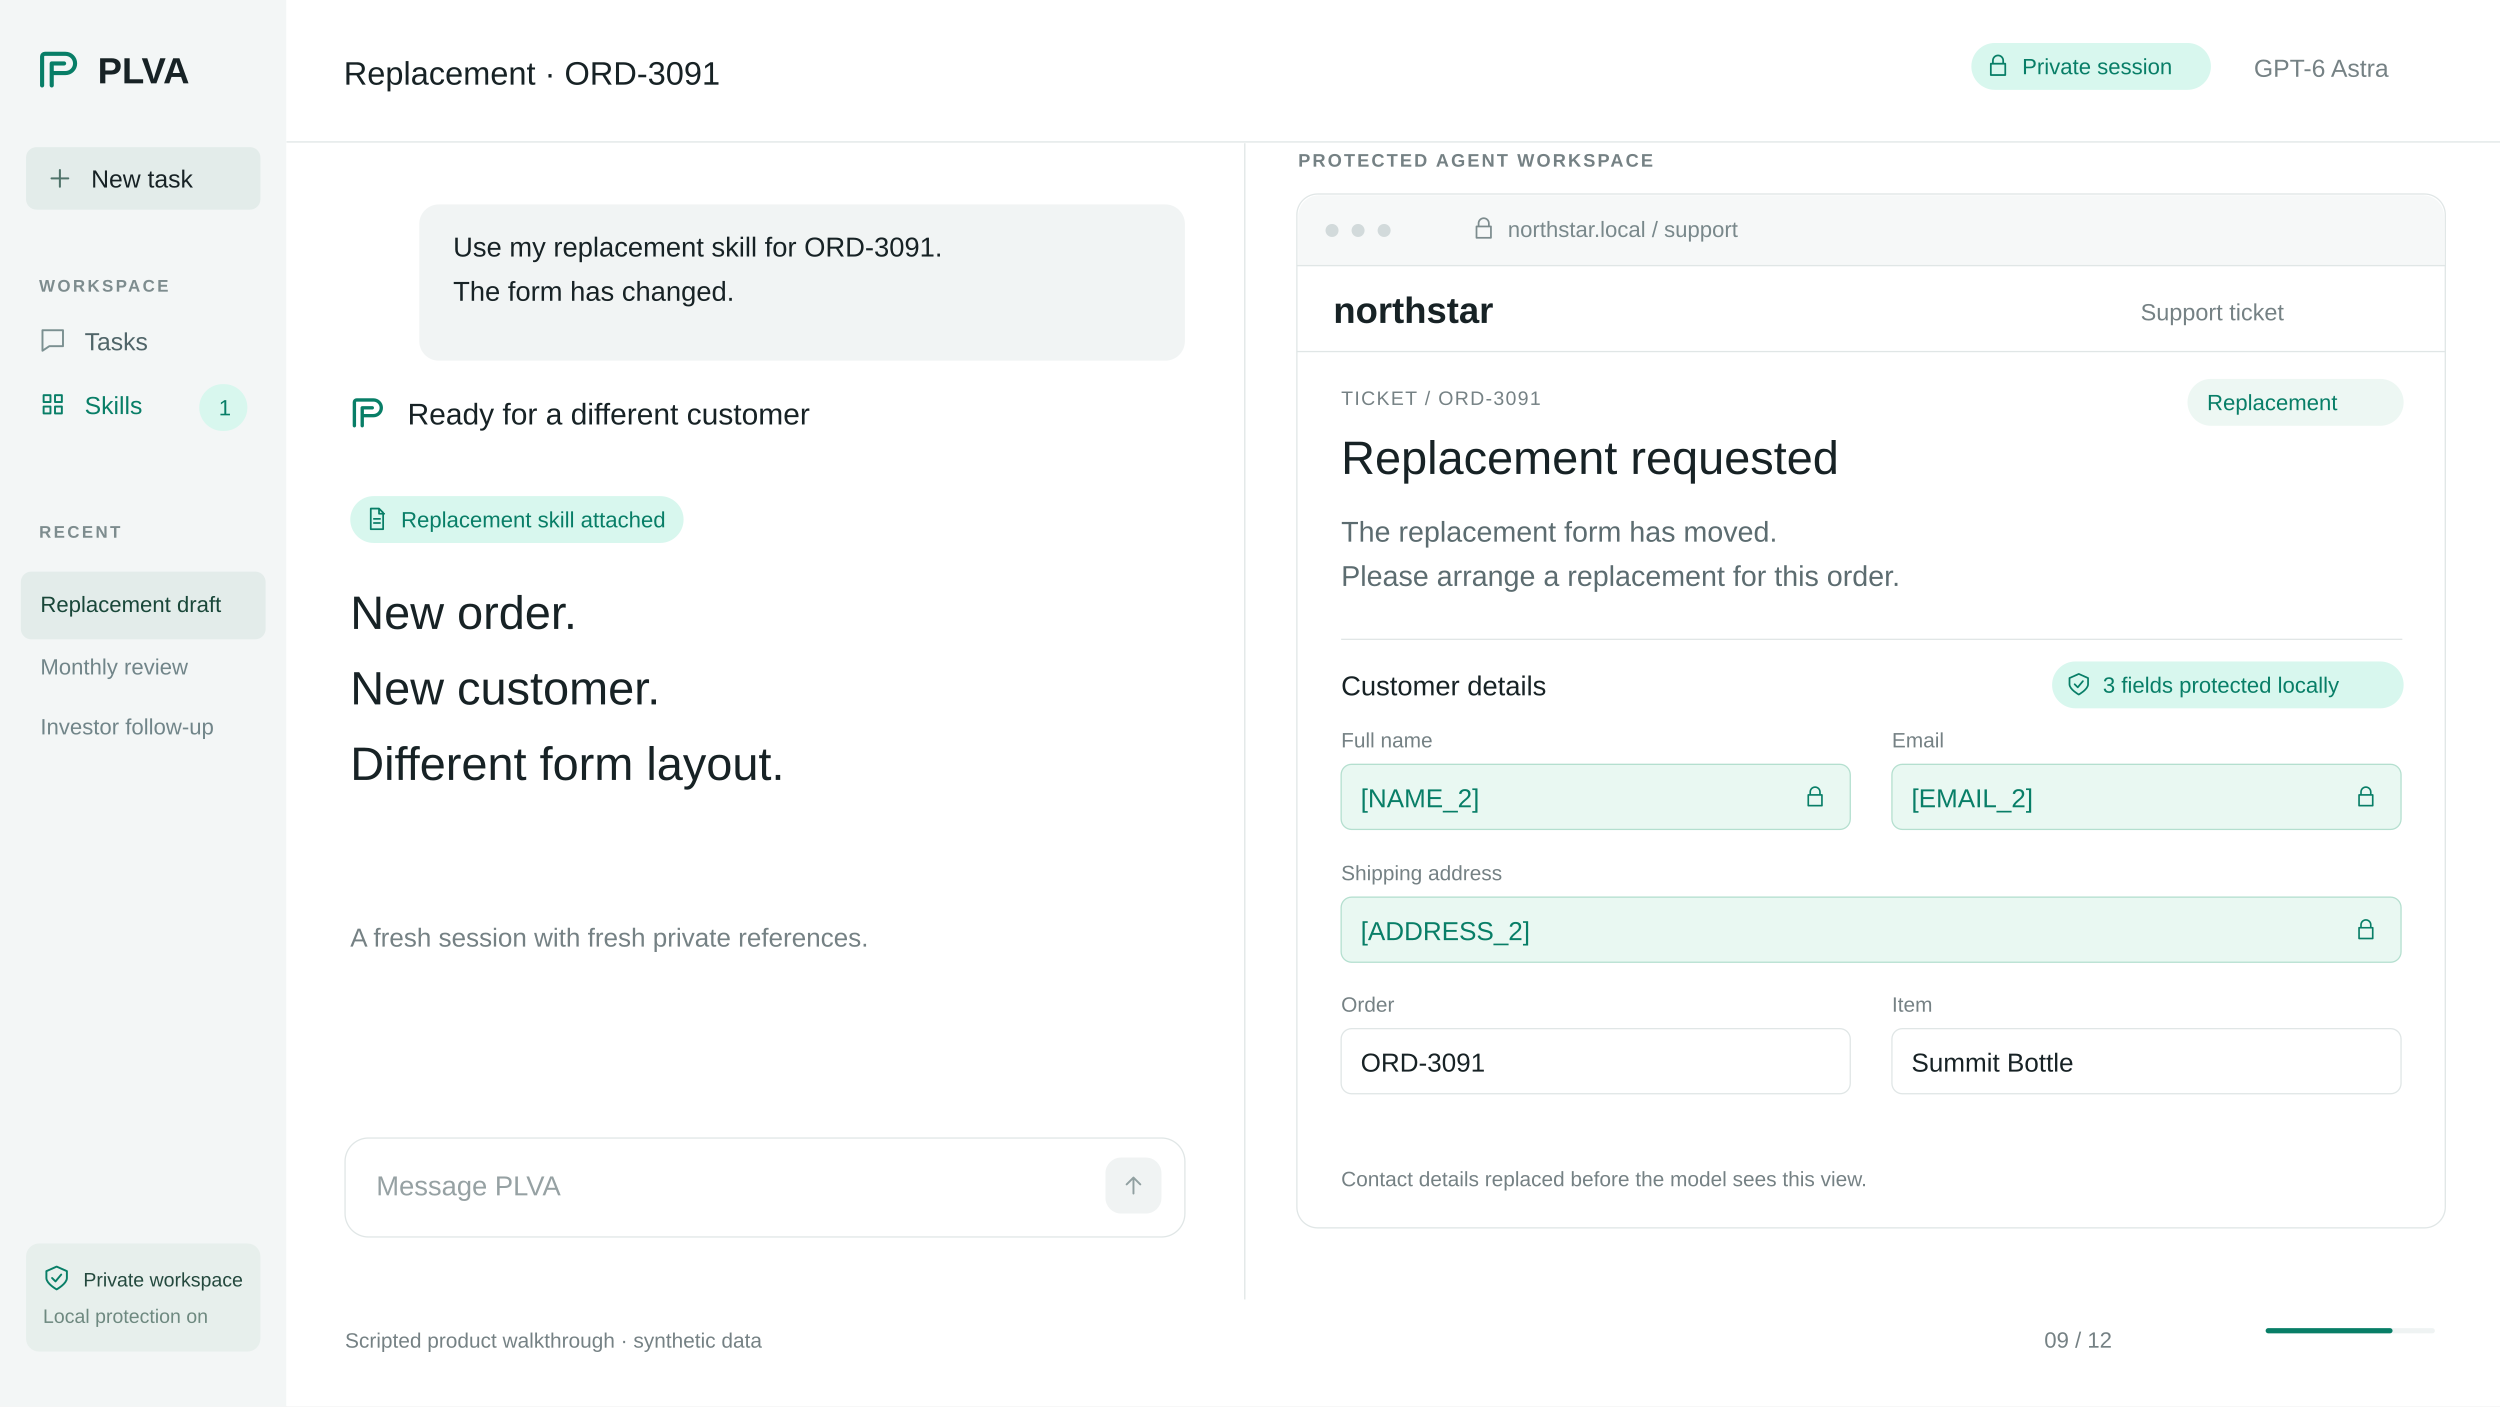
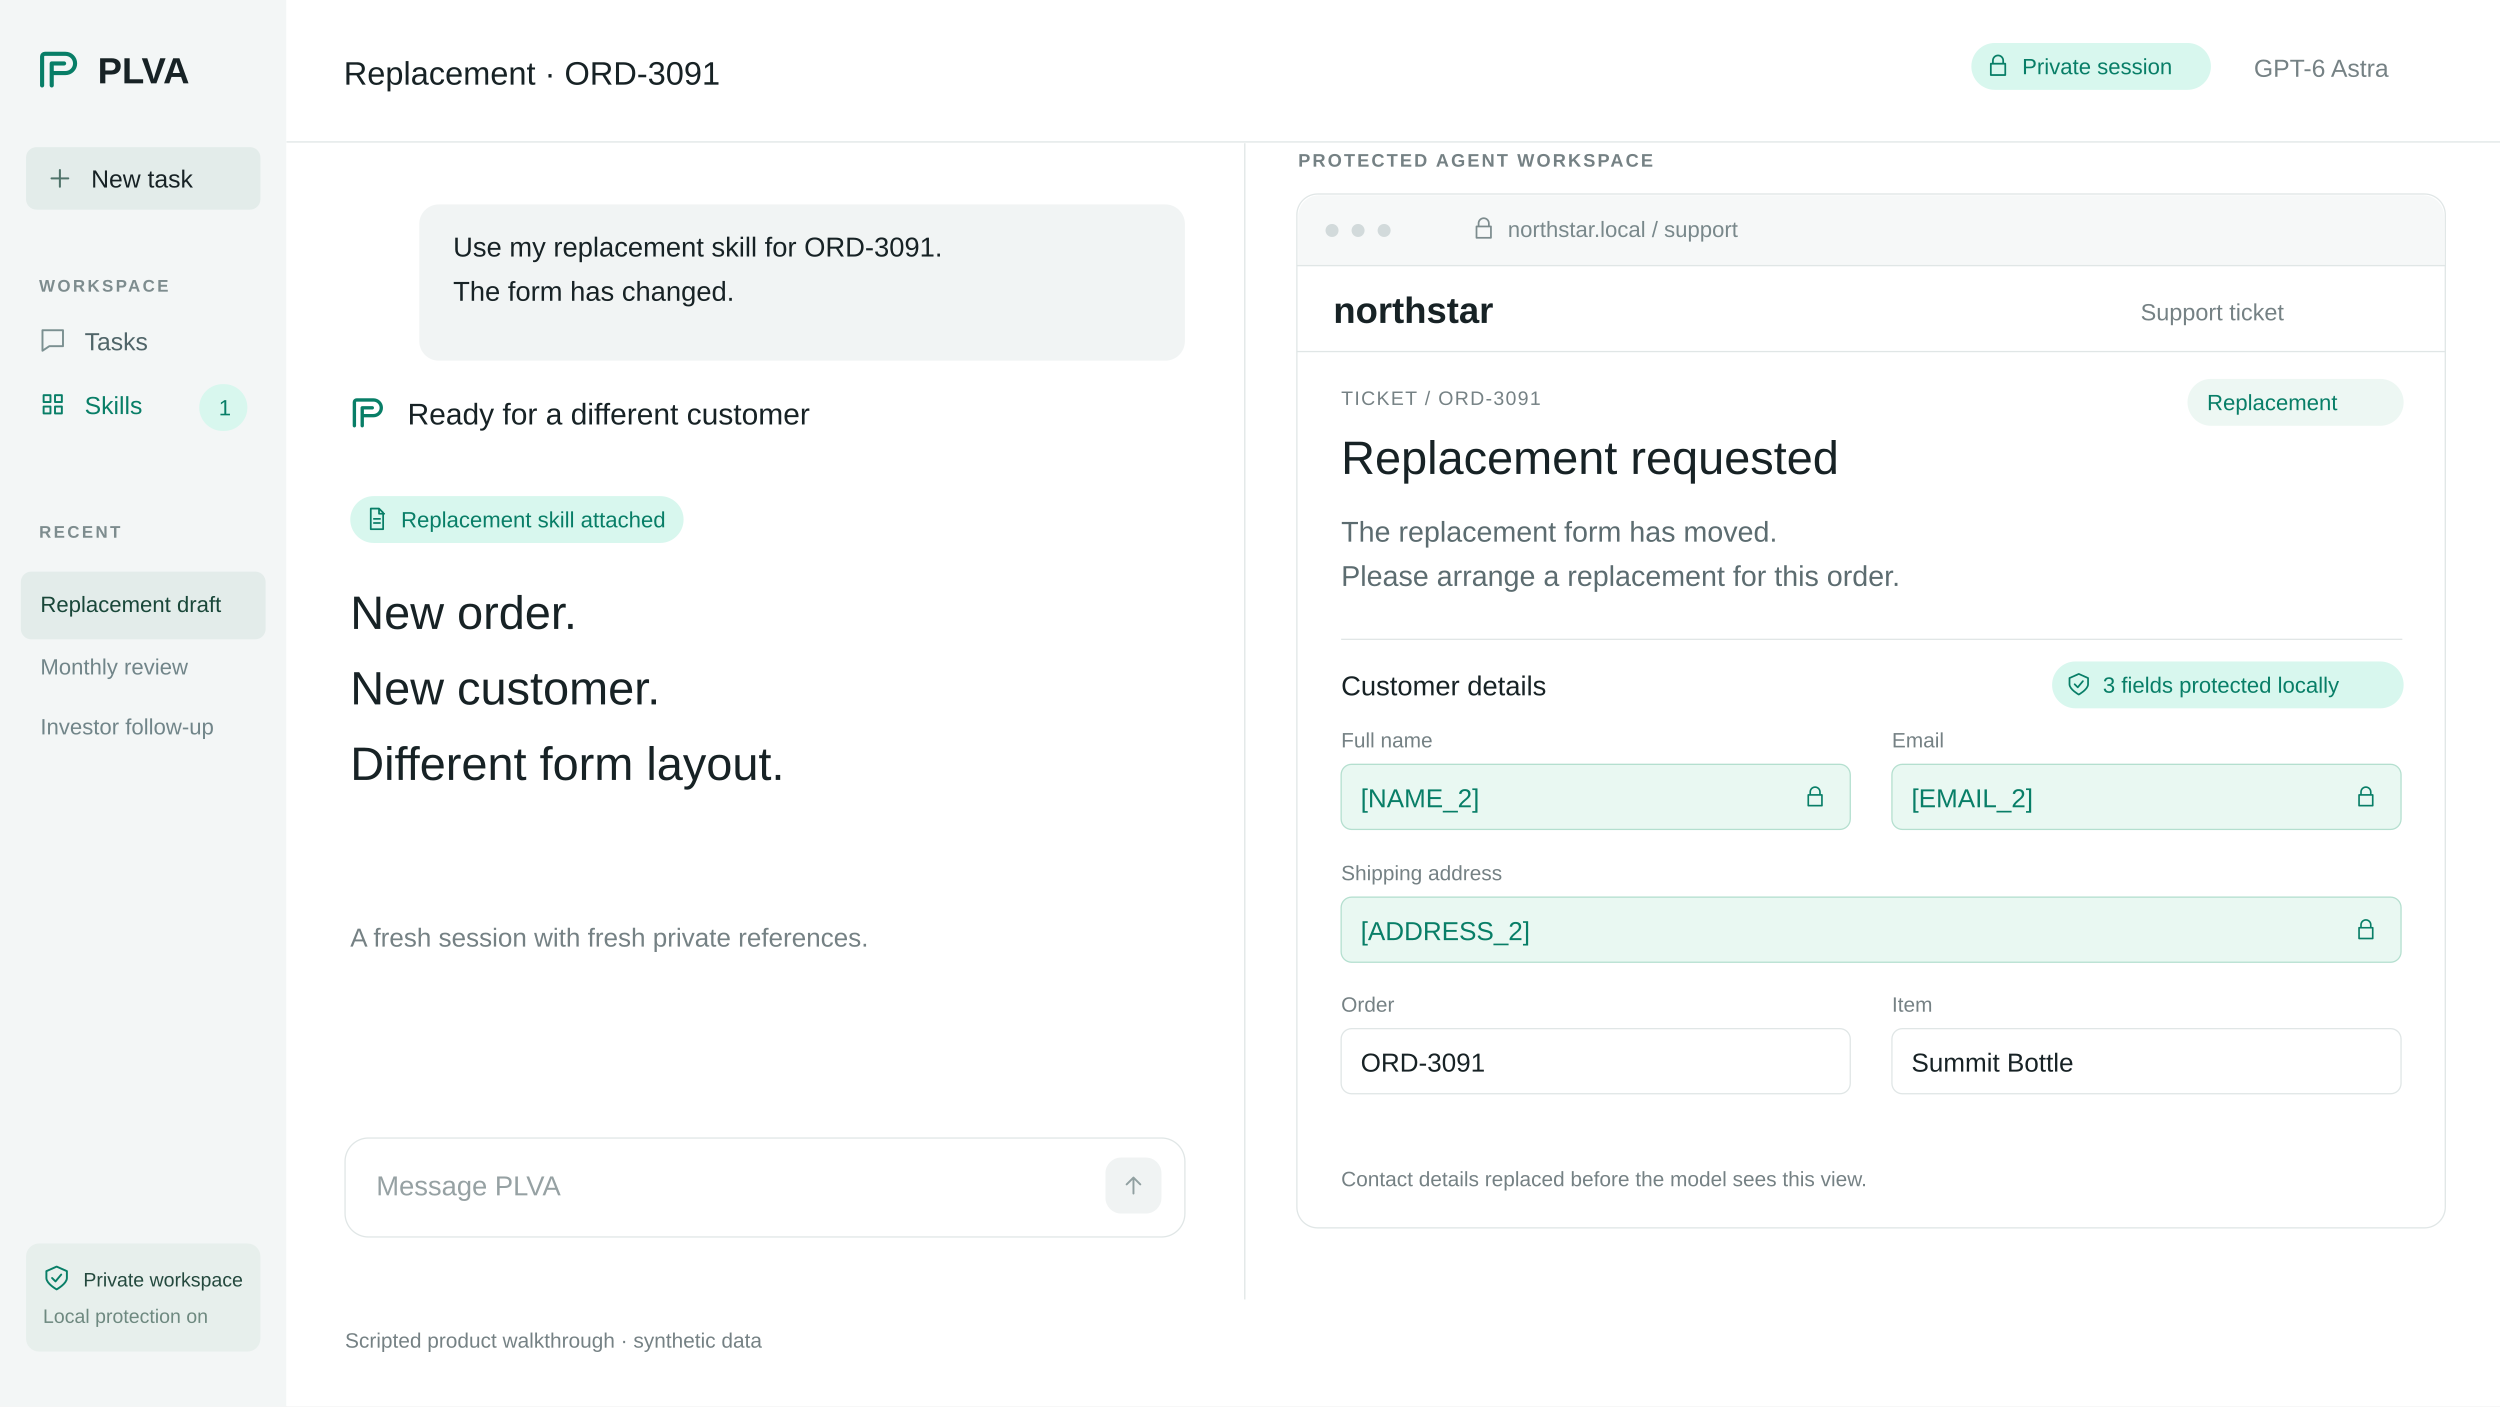
<svg xmlns="http://www.w3.org/2000/svg" width="1920" height="1080" viewBox="0 0 1920 1080" role="img" aria-labelledby="screen-title" style="font-family:'Segoe UI',Arial,sans-serif">
  <rect width="1920" height="1080" fill="#fff" />
  <rect x="0" y="0" width="220" height="1080" rx="0" fill="#f3f6f6" stroke="none" />
  <g transform="translate(26 35) scale(1.055556)">
    <path d="M6 29V8a2 2 0 0 1 2-2h15a7 7 0 0 1 0 14H13m0 9V13h9" stroke="#087e67" stroke-width="3" fill="none" stroke-linecap="round" stroke-linejoin="round" />
  </g>
  <text x="75" y="64" font-size="28" font-weight="600" fill="#172225">PLVA</text>
  <rect x="20" y="113" width="180" height="48" rx="8" fill="#e3ecea" stroke="none" />
  <svg x="35" y="126" width="22" height="22" viewBox="0 0 24 24" fill="none" stroke="#50736a" stroke-width="1.7" stroke-linecap="round" stroke-linejoin="round">
    <path d="M12 5v14M5 12h14" />
  </svg>
  <text x="70" y="144" font-size="19" font-weight="400" fill="#172225">New task</text>
  <text x="30" y="224" font-size="13" font-weight="600" fill="#7d8c8e" letter-spacing="1.8">WORKSPACE</text>
  <svg x="30" y="251" width="21" height="21" viewBox="0 0 24 24" fill="none" stroke="#7b9091" stroke-width="1.7" stroke-linecap="round" stroke-linejoin="round">
    <path d="M3 3h18v14H9l-6 4z" />
  </svg>
  <text x="65" y="269" font-size="19" font-weight="400" fill="#506569">Tasks</text>
  <svg x="30" y="300" width="21" height="21" viewBox="0 0 24 24" fill="none" stroke="#087e67" stroke-width="1.7" stroke-linecap="round" stroke-linejoin="round">
    <path d="M4 4h6v6H4zM14 4h6v6h-6zM4 14h6v6H4zM14 14h6v6h-6z" />
  </svg>
  <text x="65" y="318" font-size="19" font-weight="400" fill="#087e67">Skills</text>
  <rect x="153" y="295" width="37" height="36" rx="18" fill="#d8f7ee" stroke="none" />
  <text x="168" y="319" font-size="17" font-weight="500" fill="#087e67">1</text>
  <text x="30" y="413" font-size="13" font-weight="600" fill="#7d8c8e" letter-spacing="1.8">RECENT</text>
  <rect x="16" y="439" width="188" height="52" rx="8" fill="#e3ecea" stroke="none" />
  <text x="31" y="470" font-size="17" font-weight="400" fill="#194739">Replacement draft</text>
  <text x="31" y="518" font-size="17" font-weight="400" fill="#718589">Monthly review</text>
  <text x="31" y="564" font-size="17" font-weight="400" fill="#718589">Investor follow-up</text>
  <rect x="20" y="955" width="180" height="83" rx="10" fill="#e7efec" stroke="none" />
  <svg x="33" y="971" width="21" height="21" viewBox="0 0 24 24" fill="none" stroke="#087e67" stroke-width="1.7" stroke-linecap="round" stroke-linejoin="round">
    <path d="M12 2 3 6v6c0 5 9 10 9 10s9-5 9-10V6zM8 12l3 3 5-6" />
  </svg>
  <text x="64" y="988" font-size="15" font-weight="400" fill="#24493e">Private workspace</text>
  <text x="33" y="1016" font-size="15" font-weight="400" fill="#6e8980">Local protection on</text>
  <rect x="220" y="0" width="1700" height="1080" rx="0" fill="#ffffff" stroke="none" />
  <path d="M220 109L1920 109" stroke="#e0e6e6" />
  <text x="264" y="65" font-size="25" font-weight="500" fill="#172225">Replacement · ORD-3091</text>
  <rect x="1514" y="33" width="184" height="36" rx="18" fill="#d8f7ee" stroke="none" />
  <svg x="1525" y="41" width="19" height="19" viewBox="0 0 24 24" fill="none" stroke="#087e67" stroke-width="1.7" stroke-linecap="round" stroke-linejoin="round">
    <path d="M7 10V7a5 5 0 0 1 10 0v3M5 10h14v11H5z" />
  </svg>
  <text x="1553" y="57" font-size="17" font-weight="500" fill="#087e67">Private session</text>
  <text x="1731" y="59" font-size="19" font-weight="400" fill="#758184">GPT-6 Astra</text>
  <path d="M956 110L956 998" stroke="#e0e6e6" />
  <text x="265" y="1035" font-size="16" font-weight="400" fill="#758184">Scripted product walkthrough · synthetic data</text>
-   <text x="1570" y="1035" font-size="17" font-weight="400" fill="#758184">09 / 12</text>
-   <rect x="1740" y="1020" width="130" height="4" rx="2" fill="#eff3f3" stroke="none" />
-   <rect x="1740" y="1020" width="97.5" height="4" rx="2" fill="#087e67" stroke="none" />
  <g class="conversation">
    <rect x="322" y="157" width="588" height="120" rx="15" fill="#f1f4f4" stroke="none" />
    <text x="348" y="197" font-size="21" font-weight="400" fill="#172225">Use my replacement skill for ORD-3091.</text>
    <text x="348" y="231" font-size="21" font-weight="400" fill="#172225">The form has changed.</text>
    <g transform="translate(267 302) scale(0.8611111)">
      <path d="M6 29V8a2 2 0 0 1 2-2h15a7 7 0 0 1 0 14H13m0 9V13h9" stroke="#087e67" stroke-width="3" fill="none" stroke-linecap="round" stroke-linejoin="round" />
    </g>
    <text x="313" y="326" font-size="23" font-weight="500" fill="#172225">Ready for a different customer</text>
    <rect x="269" y="381" width="256" height="36" rx="18" fill="#d8f7ee" stroke="none" />
    <svg x="280" y="389" width="19" height="19" viewBox="0 0 24 24" fill="none" stroke="#087e67" stroke-width="1.7" stroke-linecap="round" stroke-linejoin="round">
      <path d="M6 2h8l4 4v16H6zM14 2v5h5M9 12h6m-6 4h6" />
    </svg>
    <text x="308" y="405" font-size="17" font-weight="500" fill="#087e67">Replacement skill attached</text>
    <text x="269" y="483" font-size="36" font-weight="500" fill="#172225">New order.</text>
    <text x="269" y="541" font-size="36" font-weight="500" fill="#172225">New customer.</text>
    <text x="269" y="599" font-size="36" font-weight="500" fill="#172225">Different form layout.</text>
    <text x="269" y="727" font-size="20" font-weight="400" fill="#758184">A fresh session with fresh private references.</text>
    <rect x="265" y="874" width="645" height="76" rx="18" fill="#fff" stroke="#e0e6e6" />
    <text x="289" y="918" font-size="21" font-weight="400" fill="#96a1a3">Message PLVA</text>
    <rect x="849" y="889" width="43" height="43" rx="12" fill="#f0f3f3" stroke="none" />
    <svg x="860" y="900" width="21" height="21" viewBox="0 0 24 24" fill="none" stroke="#91a0a1" stroke-width="1.7" stroke-linecap="round" stroke-linejoin="round">
      <path d="M12 19V5m-6 6 6-6 6 6" />
    </svg>
  </g>
  <g class="workspace">
    <text x="997" y="128" font-size="14" font-weight="600" fill="#758184" letter-spacing="1.6">PROTECTED AGENT WORKSPACE</text>
    <rect x="996" y="149" width="882" height="794" rx="16" fill="#fff" stroke="#e0e6e6" />
    <rect x="997" y="150" width="880" height="54" rx="16" fill="#f6f8f8" stroke="none" />
    <rect x="997" y="180" width="880" height="24" rx="0" fill="#f6f8f8" stroke="none" />
    <circle cx="1023" cy="177" r="5" fill="#d2dadb" />
    <circle cx="1043" cy="177" r="5" fill="#d2dadb" />
    <circle cx="1063" cy="177" r="5" fill="#d2dadb" />
    <svg x="1130" y="166" width="19" height="19" viewBox="0 0 24 24" fill="none" stroke="#7d8c8e" stroke-width="1.7" stroke-linecap="round" stroke-linejoin="round">
      <path d="M7 10V7a5 5 0 0 1 10 0v3M5 10h14v11H5z" />
    </svg>
    <text x="1158" y="182" font-size="17" font-weight="400" fill="#79888b">northstar.local / support</text>
    <path d="M996 204L1878 204" stroke="#e0e6e6" />
    <text x="1024" y="248" font-size="28" font-weight="600" fill="#172225">northstar</text>
    <text x="1644" y="246" font-size="18" font-weight="400" fill="#758184">Support ticket</text>
    <path d="M996 270L1878 270" stroke="#e0e6e6" />
    <text x="1030" y="311" font-size="15" font-weight="500" fill="#758184" letter-spacing="1">TICKET / ORD-3091</text>
    <text x="1030" y="364" font-size="36" font-weight="500" fill="#172225">Replacement requested</text>
    <rect x="1680" y="291" width="166" height="36" rx="18" fill="#edf7f3" stroke="none" />
    <text x="1695" y="315" font-size="17" font-weight="500" fill="#087e67">Replacement</text>
    <text x="1030" y="416" font-size="22" font-weight="400" fill="#5c6c70">The replacement form has moved.</text>
    <text x="1030" y="450" font-size="22" font-weight="400" fill="#5c6c70">Please arrange a replacement for this order.</text>
    <path d="M1030 491L1845 491" stroke="#e0e6e6" />
    <text x="1030" y="534" font-size="21" font-weight="500" fill="#172225">Customer details</text>
    <rect x="1576" y="508" width="270" height="36" rx="18" fill="#d8f7ee" stroke="none" />
    <svg x="1587" y="516" width="19" height="19" viewBox="0 0 24 24" fill="none" stroke="#087e67" stroke-width="1.7" stroke-linecap="round" stroke-linejoin="round">
      <path d="M12 2 3 6v6c0 5 9 10 9 10s9-5 9-10V6zM8 12l3 3 5-6" />
    </svg>
    <text x="1615" y="532" font-size="17" font-weight="500" fill="#087e67">3 fields protected locally</text>
    <text x="1030" y="574" font-size="16" font-weight="500" fill="#758184">Full name</text>
    <rect x="1030" y="587" width="391" height="50" rx="8" fill="#e9f8f2" stroke="#b4dfcf" />
    <text x="1045" y="620" font-size="20" font-weight="500" fill="#087e67">[NAME_2]</text>
    <svg x="1385" y="603" width="18" height="18" viewBox="0 0 24 24" fill="none" stroke="#087e67" stroke-width="1.7" stroke-linecap="round" stroke-linejoin="round">
      <path d="M7 10V7a5 5 0 0 1 10 0v3M5 10h14v11H5z" />
    </svg>
    <text x="1453" y="574" font-size="16" font-weight="500" fill="#758184">Email</text>
    <rect x="1453" y="587" width="391" height="50" rx="8" fill="#e9f8f2" stroke="#b4dfcf" />
    <text x="1468" y="620" font-size="20" font-weight="500" fill="#087e67">[EMAIL_2]</text>
    <svg x="1808" y="603" width="18" height="18" viewBox="0 0 24 24" fill="none" stroke="#087e67" stroke-width="1.7" stroke-linecap="round" stroke-linejoin="round">
      <path d="M7 10V7a5 5 0 0 1 10 0v3M5 10h14v11H5z" />
    </svg>
    <text x="1030" y="676" font-size="16" font-weight="500" fill="#758184">Shipping address</text>
    <rect x="1030" y="689" width="814" height="50" rx="8" fill="#e9f8f2" stroke="#b4dfcf" />
    <text x="1045" y="722" font-size="20" font-weight="500" fill="#087e67">[ADDRESS_2]</text>
    <svg x="1808" y="705" width="18" height="18" viewBox="0 0 24 24" fill="none" stroke="#087e67" stroke-width="1.7" stroke-linecap="round" stroke-linejoin="round">
      <path d="M7 10V7a5 5 0 0 1 10 0v3M5 10h14v11H5z" />
    </svg>
    <text x="1030" y="777" font-size="16" font-weight="500" fill="#758184">Order</text>
    <rect x="1030" y="790" width="391" height="50" rx="8" fill="#fff" stroke="#e0e6e6" />
    <text x="1045" y="823" font-size="20" font-weight="400" fill="#172225">ORD-3091</text>
    <text x="1453" y="777" font-size="16" font-weight="500" fill="#758184">Item</text>
    <rect x="1453" y="790" width="391" height="50" rx="8" fill="#fff" stroke="#e0e6e6" />
    <text x="1468" y="823" font-size="20" font-weight="400" fill="#172225">Summit Bottle</text>
    <text x="1030" y="911" font-size="16" font-weight="400" fill="#758184">Contact details replaced before the model sees this view.</text>
  </g>
</svg>
